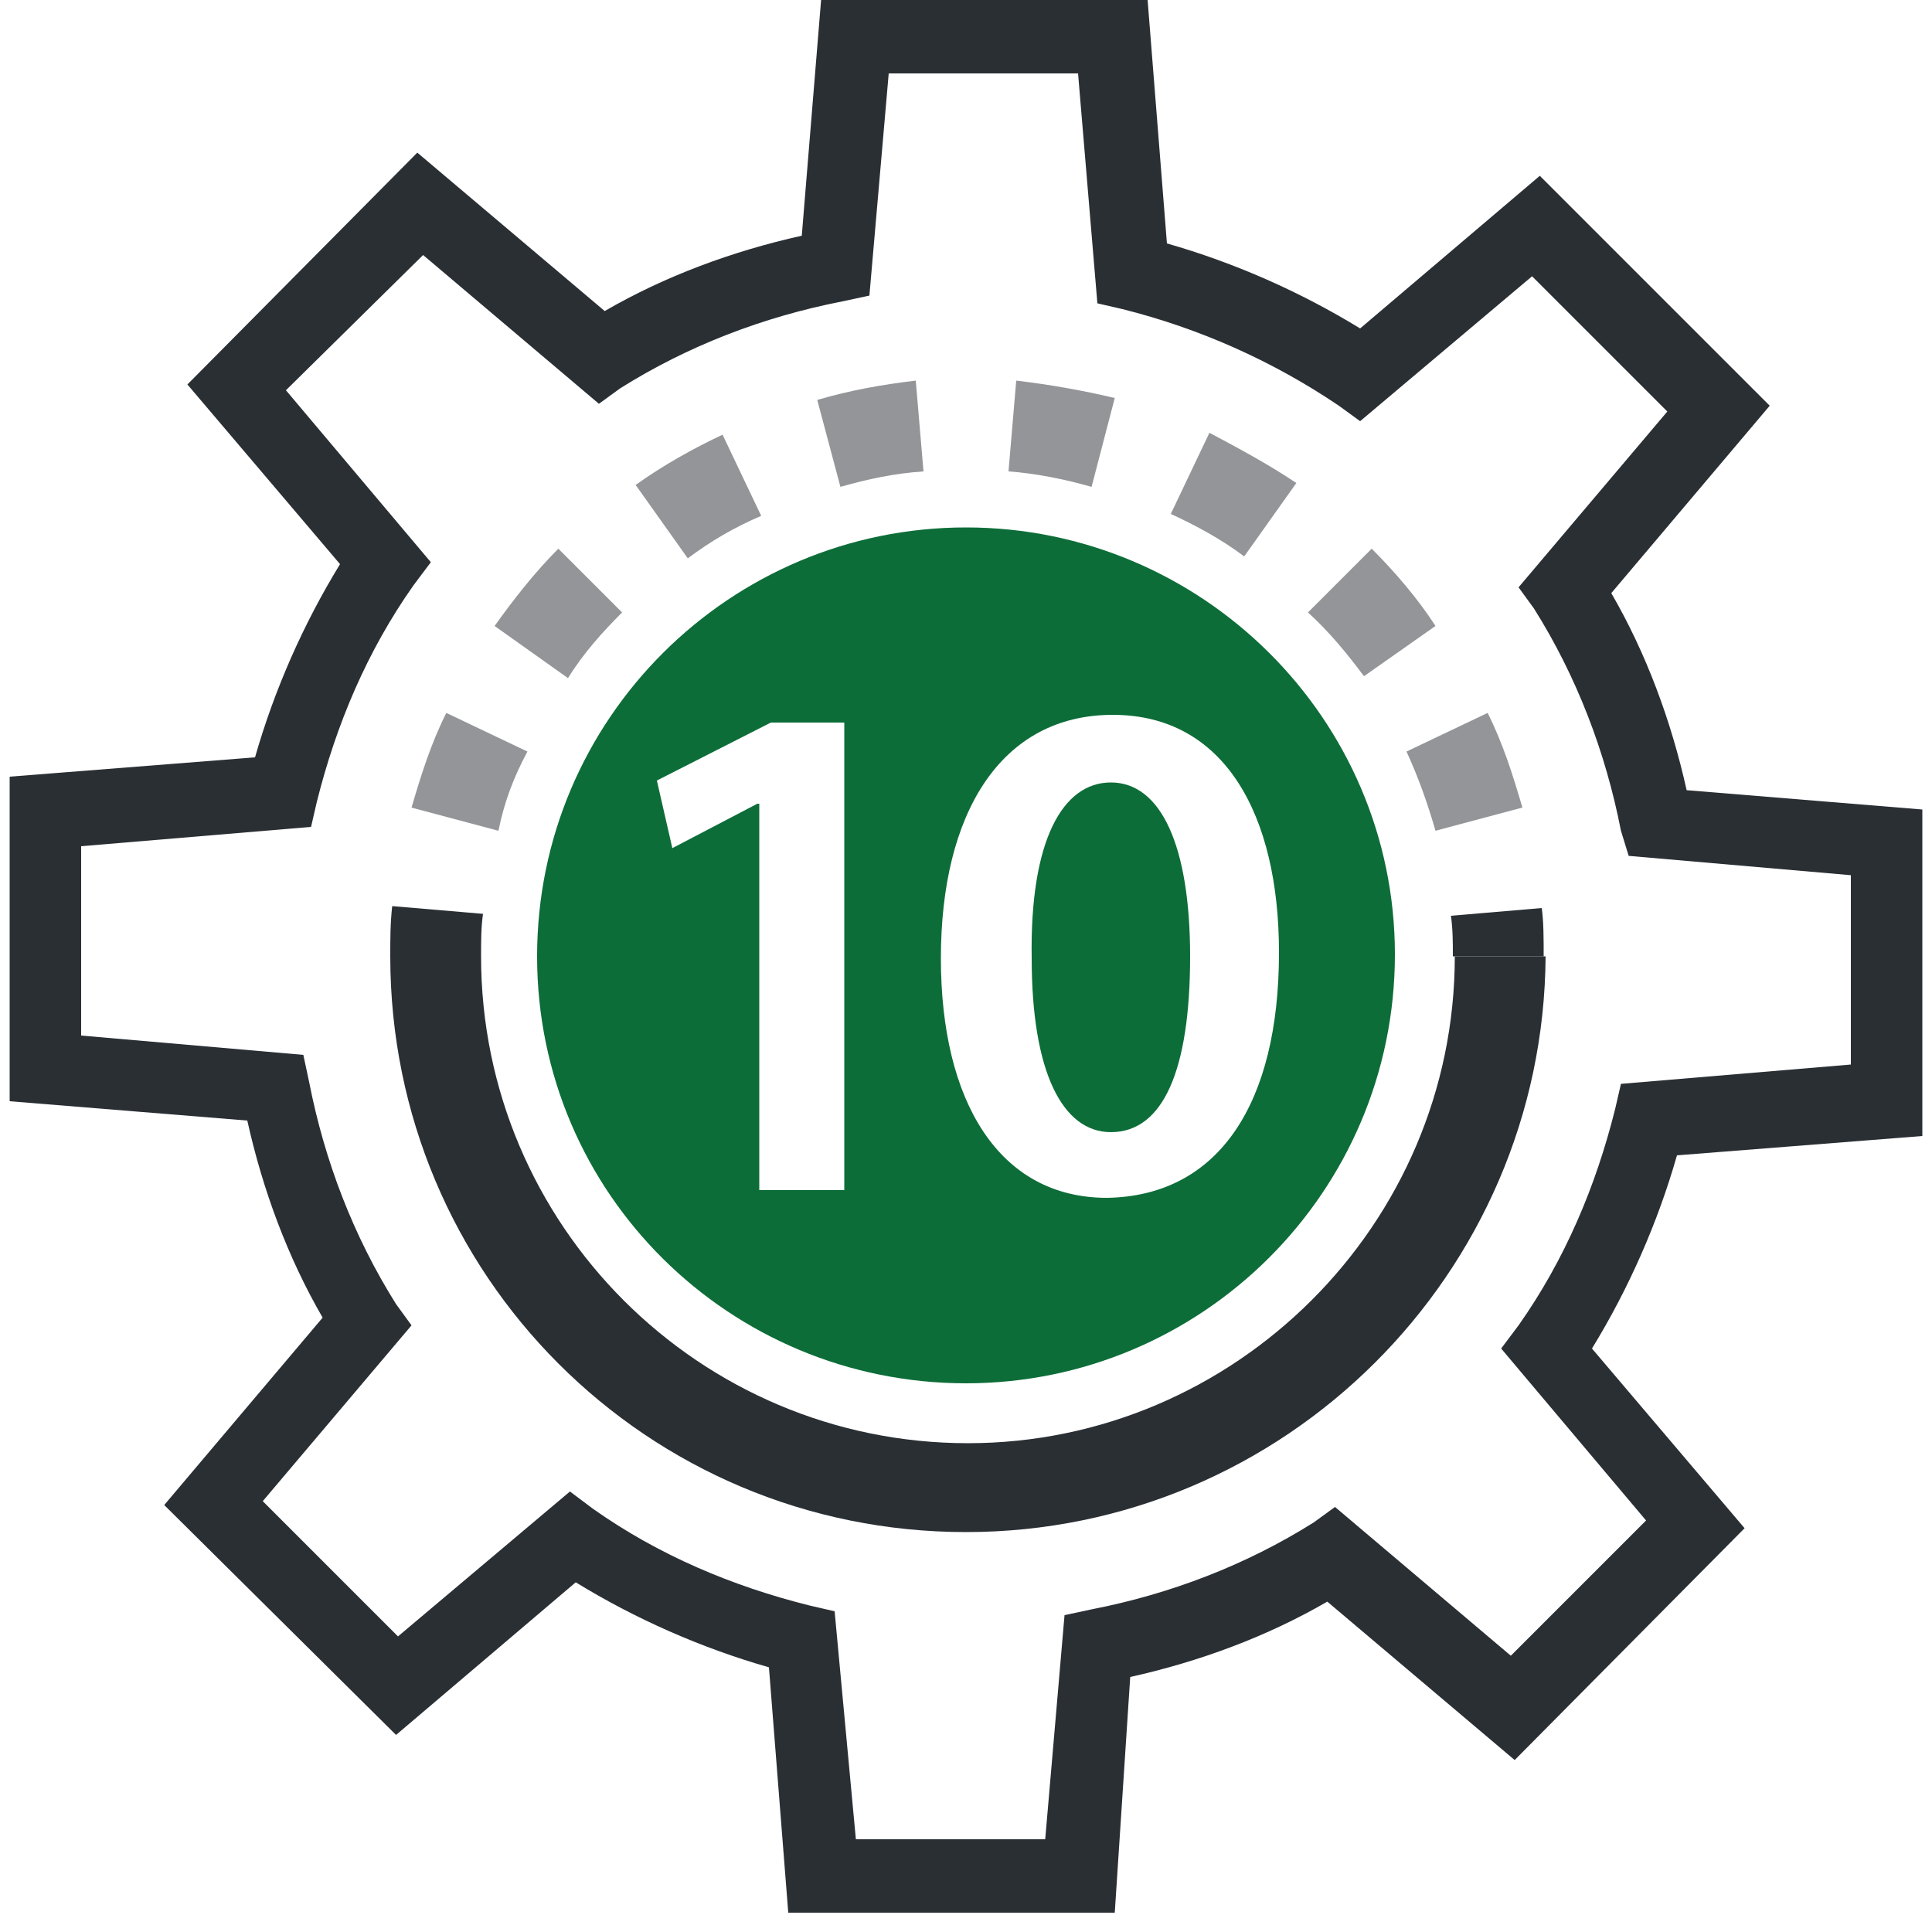
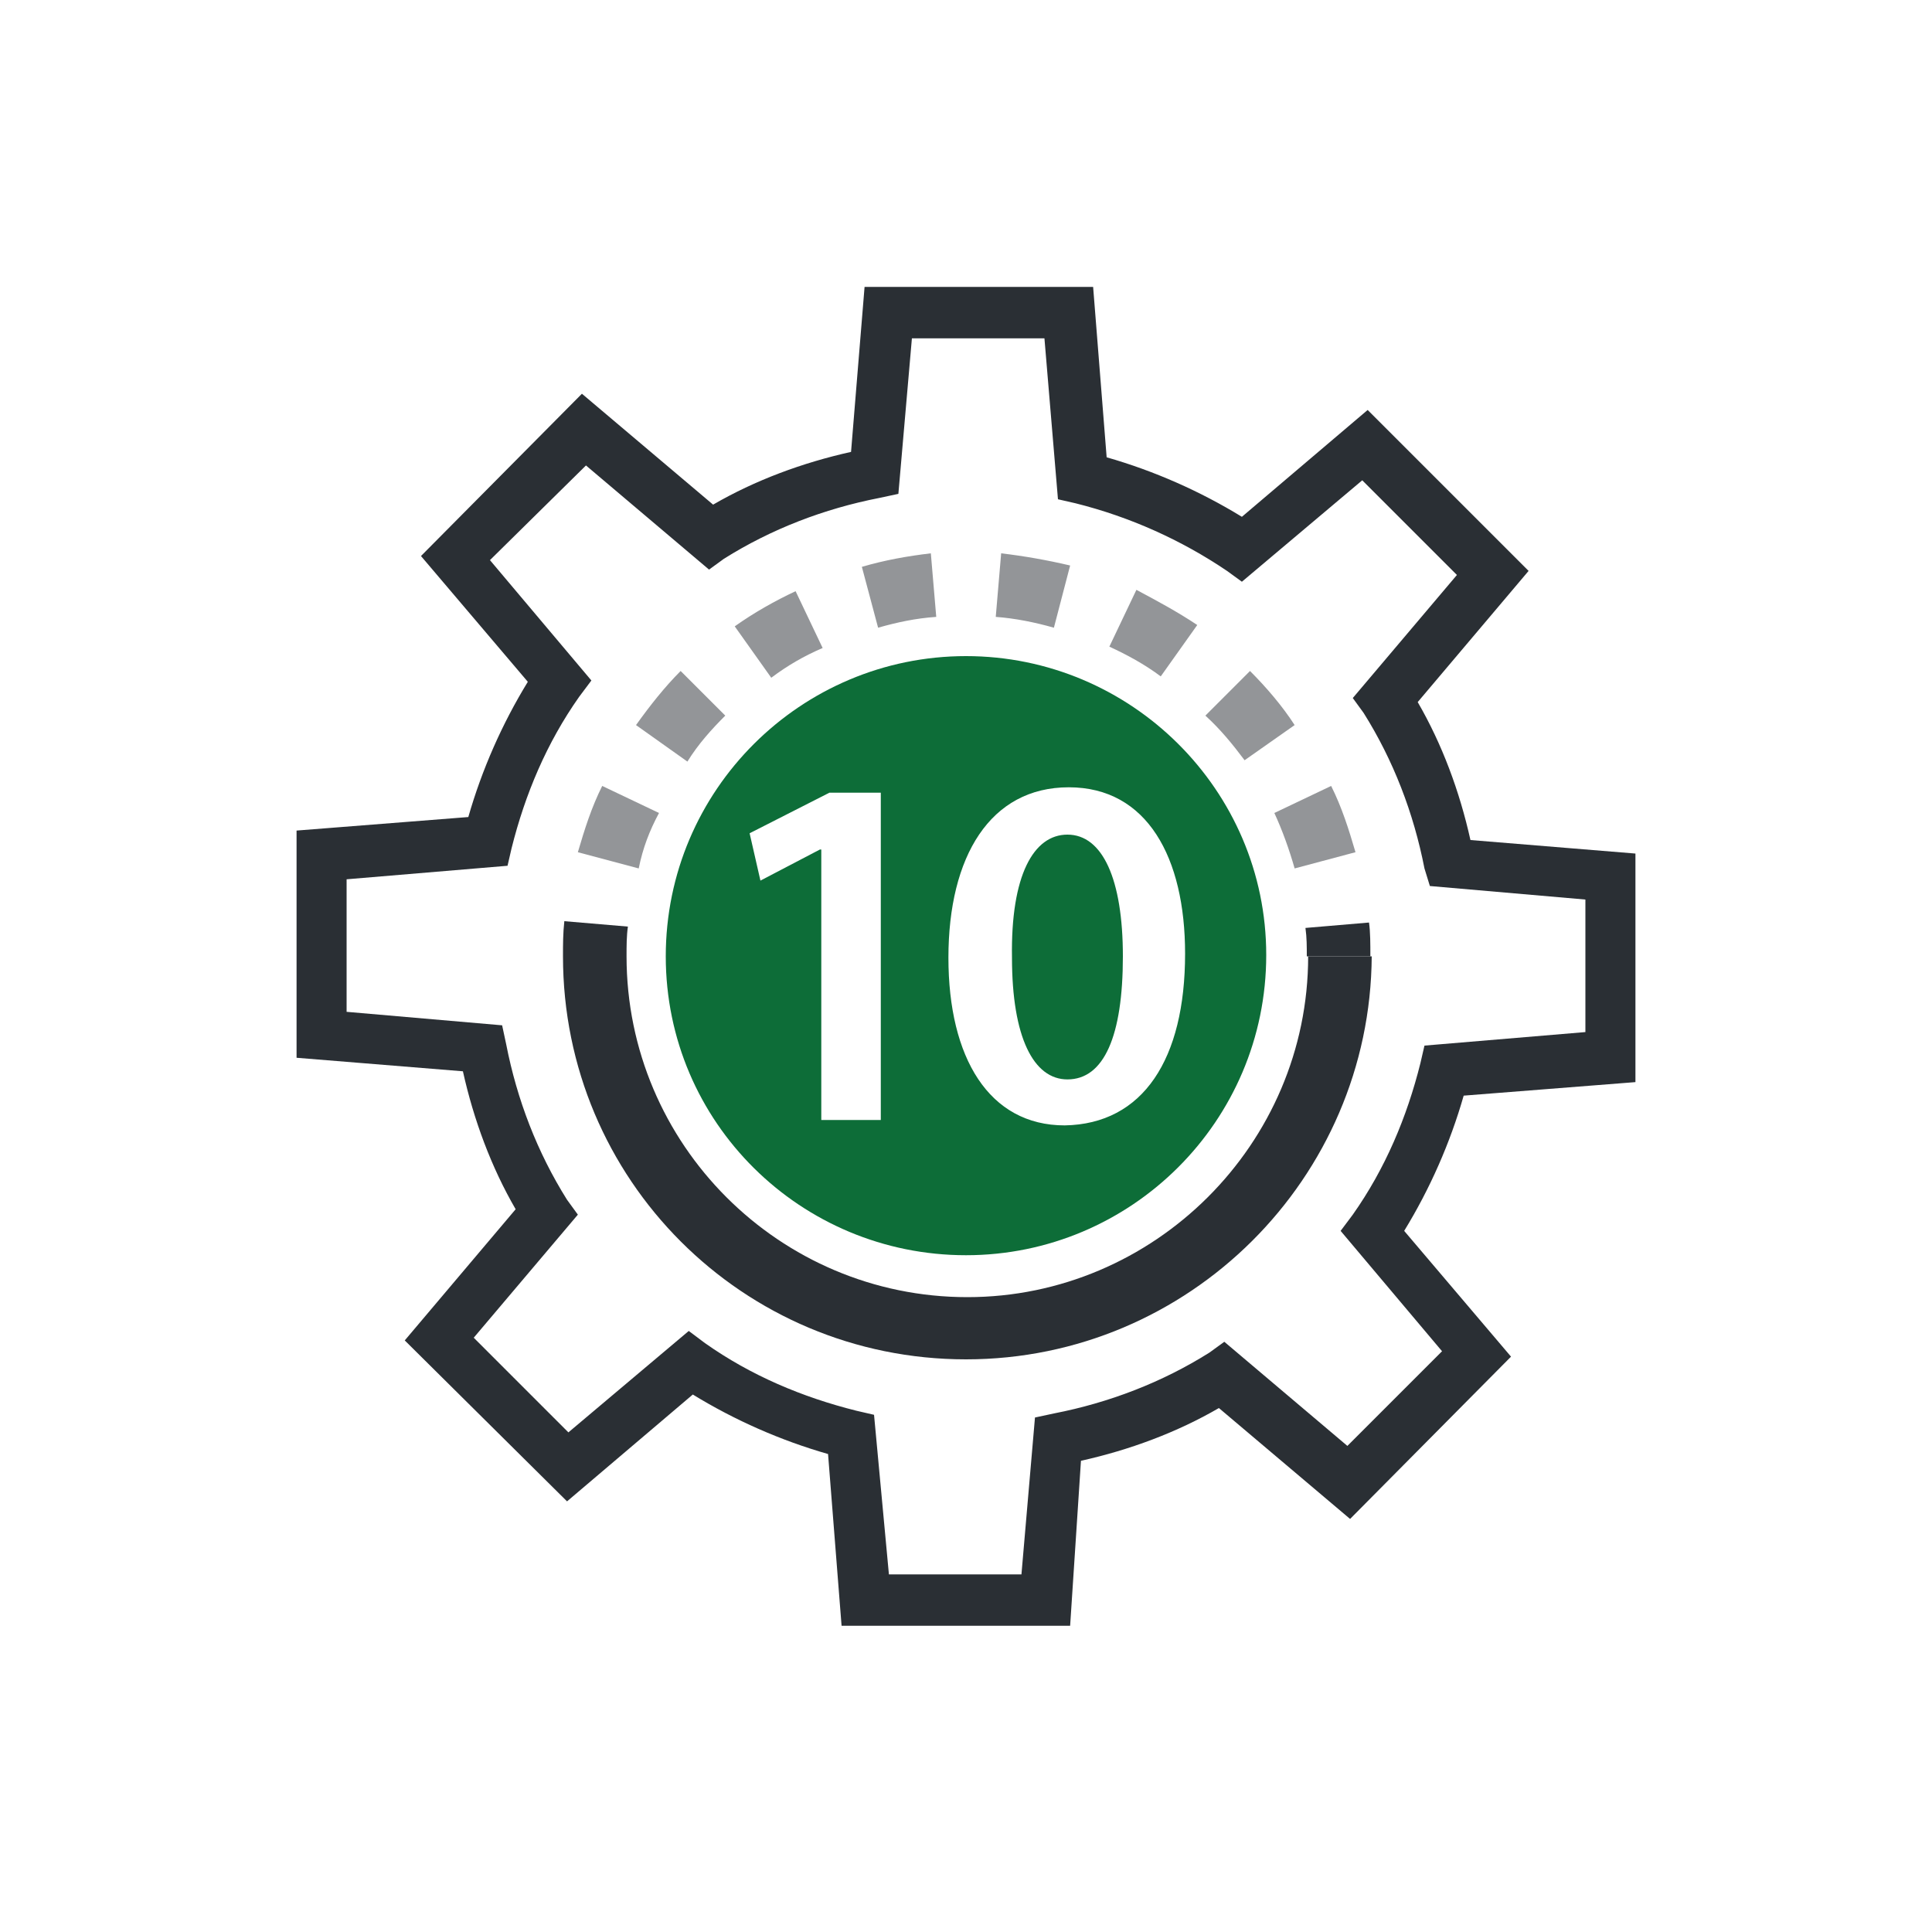
<svg xmlns="http://www.w3.org/2000/svg" width="100" height="100" viewBox="0 0 100 100">
-   <path fill="#2A2F34" d="M57.7 99H40.8l-1-12.7c-3.5-1-6.9-2.5-10-4.4l-9.3 7.9-12-11.9 8.2-9.7c-1.8-3.1-3.1-6.6-3.9-10.2L.5 57V40.2l12.7-1c1-3.5 2.5-6.9 4.4-10l-7.9-9.3 11.9-12 9.7 8.2c3.1-1.8 6.6-3.1 10.2-3.9l1-12.2h16.9l1 12.6c3.5 1 6.9 2.5 10 4.4l9.3-7.9L91.6 21l-8.2 9.7c1.8 3.1 3.1 6.6 3.9 10.2l12.2 1v16.9l-12.7 1c-1 3.5-2.5 6.9-4.4 10l7.9 9.3-11.9 12-9.7-8.2c-3.1 1.8-6.6 3.1-10.2 3.9L57.7 99zm-13.4-3.8h9.8l1-11.6 1.4-.3c4.1-.8 8-2.3 11.5-4.5l1.1-.8 9.1 7.7 7-7-7.5-8.9.9-1.2c2.4-3.4 4-7.2 5-11.2l.3-1.3 11.9-1v-9.8l-11.5-1-.4-1.3c-.8-4.1-2.3-8-4.5-11.5l-.8-1.1 7.7-9.1-7-7-8.9 7.5-1.1-.8c-3.4-2.3-7.2-4-11.2-5l-1.3-.3-1-11.9H46l-1 11.5-1.4.3c-4.1.8-8 2.3-11.5 4.5l-1.1.8-9.1-7.7-7.1 7 7.5 8.9-.9 1.2c-2.4 3.4-4 7.2-5 11.2l-.3 1.3-11.9 1v9.8l11.5 1L16 56c.8 4.1 2.3 8 4.5 11.5l.8 1.1-7.7 9.1 7 7 8.9-7.5 1.2.9c3.4 2.4 7.2 4 11.2 5l1.3.3 1.1 11.8z" />
-   <path fill="#2A2F34" d="M50 79.3c-16.5 0-29.8-13.3-29.8-29.8h4.7c0 13.9 11.3 25.2 25.2 25.2 13.8 0 25.2-11.3 25.2-25.2H80c-.1 16.4-13.5 29.8-30 29.8zM24.9 49.5h-4.7c0-.9 0-1.7.1-2.6l4.7.4c-.1.7-.1 1.4-.1 2.2z" />
-   <path fill="#939598" d="M25.8 43l-4.5-1.2c.5-1.7 1-3.3 1.8-4.9l4.2 2c-.7 1.3-1.2 2.6-1.5 4.1zm48.5 0c-.4-1.4-.9-2.8-1.5-4.1l4.2-2c.8 1.6 1.3 3.2 1.8 4.9L74.3 43zm-44.9-7.9l-3.8-2.7c1-1.4 2.1-2.8 3.3-4l3.3 3.3c-1 1-2 2.1-2.8 3.4zm41.2-.1c-.9-1.2-1.8-2.3-2.9-3.3l3.3-3.3c1.2 1.2 2.4 2.6 3.3 4L70.6 35zm-35-6.1l-2.7-3.8c1.4-1 3-1.9 4.5-2.6l2 4.2c-1.4.6-2.6 1.3-3.8 2.2zm28.8-.1c-1.2-.9-2.5-1.6-3.8-2.2l2-4.2c1.5.8 3 1.6 4.5 2.6l-2.7 3.8zm-20.9-3.6l-1.2-4.5c1.7-.5 3.4-.8 5.1-1l.4 4.7c-1.5.1-2.9.4-4.3.8zm13 0c-1.4-.4-2.9-.7-4.3-.8l.4-4.7c1.7.2 3.4.5 5.1.9l-1.2 4.6z" />
-   <path fill="#2A2F34" d="M79.9 49.5h-4.7c0-.7 0-1.4-.1-2.1l4.7-.4c.1.7.1 1.6.1 2.5z" />
+   <path fill="#2A2F34" d="M55.39 84.15H43.56l-.7-8.89c-2.45-.7-4.83-1.75-7-3.08l-6.51 5.53-8.4-8.33 5.74-6.79c-1.26-2.17-2.17-4.62-2.73-7.14l-8.61-.7V42.99l8.89-.7c.7-2.45 1.75-4.83 3.08-7l-5.53-6.51 8.33-8.4 6.79 5.74c2.17-1.26 4.62-2.17 7.14-2.73l.7-8.54h11.83l.7 8.82c2.45.7 4.83 1.75 7 3.08l6.51-5.53 8.33 8.33-5.74 6.79c1.26 2.17 2.17 4.62 2.73 7.14l8.54.7v11.83l-8.89.7c-.7 2.45-1.75 4.83-3.08 7l5.53 6.51-8.33 8.4-6.79-5.74c-2.17 1.26-4.62 2.17-7.14 2.73l-.56 8.54zm-9.38-2.66h6.86l.7-8.12.98-.21c2.87-.56 5.6-1.61 8.05-3.15l.77-.56 6.37 5.39 4.9-4.9-5.25-6.23.63-.84c1.68-2.38 2.8-5.04 3.5-7.84l.21-.91 8.33-.7v-6.86l-8.05-.7-.28-.91c-.56-2.87-1.61-5.6-3.15-8.05l-.56-.77 5.39-6.37-4.9-4.9-6.23 5.25-.77-.56c-2.38-1.61-5.04-2.8-7.84-3.5l-.91-.208-.7-8.33H47.2l-.7 8.05-.98.21c-2.87.56-5.6 1.61-8.05 3.15l-.77.56-6.37-5.39-4.97 4.9 5.25 6.23-.63.84c-1.68 2.38-2.8 5.04-3.5 7.84l-.21.91-8.33.7v6.86l8.05.698.21.98c.56 2.87 1.61 5.6 3.15 8.05l.56.77-5.39 6.37 4.9 4.9 6.23-5.25.84.63c2.38 1.68 5.04 2.8 7.84 3.5l.91.21.77 8.26z" />
+   <path fill="#2A2F34" d="M50 70.36c-11.55 0-20.86-9.31-20.86-20.86h3.29c0 9.73 7.91 17.64 17.64 17.64 9.66 0 17.64-7.91 17.64-17.64H71c-.07 11.48-9.45 20.86-21 20.86zM32.43 49.5h-3.29c0-.63 0-1.19.07-1.82l3.29.28c-.07.49-.07.98-.07 1.54z" />
+   <path fill="#939598" d="M33.06 44.95l-3.15-.84c.35-1.19.7-2.31 1.26-3.43l2.94 1.4c-.49.91-.84 1.82-1.05 2.87zm33.95 0c-.28-.98-.63-1.96-1.05-2.87l2.94-1.4c.56 1.12.91 2.24 1.26 3.43l-3.15.84zm-31.43-5.53l-2.66-1.89c.7-.98 1.47-1.96 2.31-2.8l2.31 2.31c-.7.7-1.4 1.47-1.96 2.38zm28.84-.07c-.63-.84-1.26-1.61-2.03-2.31l2.31-2.31c.84.84 1.68 1.82 2.31 2.8l-2.59 1.82zm-24.5-4.27l-1.89-2.66c.98-.7 2.1-1.33 3.15-1.82l1.4 2.94c-.98.42-1.82.91-2.66 1.54zm20.16-.07c-.84-.63-1.75-1.12-2.66-1.54l1.4-2.94c1.05.56 2.1 1.12 3.15 1.82l-1.89 2.66zm-14.63-2.52l-.84-3.15c1.19-.35 2.38-.56 3.57-.7l.28 3.29c-1.05.07-2.03.28-3.01.56zm9.1 0c-.98-.28-2.03-.49-3.01-.56l.28-3.29c1.19.14 2.38.35 3.57.63l-.84 3.22z" />
+   <path fill="#2A2F34" d="M70.93 49.5h-3.29c0-.49 0-.98-.07-1.47l3.29-.28c.07.49.07 1.12.07 1.75z" />
  <g fill="#0D6D38">
-     <path d="M50 27.3c-12.2 0-22.2 9.9-22.2 22.2 0 12.3 10 22.1 22.2 22.1s22.2-9.9 22.2-22.2c0-12.2-10-22.1-22.2-22.1zM39.3 61.6v-20h-.1l-4.4 2.3-.8-3.5 5.9-3h3.8v24.2h-4.4zm18 .4c-5.6 0-8.6-5-8.6-12.4 0-7.5 3.1-12.6 8.9-12.6 5.8 0 8.6 5.2 8.6 12.3 0 7.8-3.1 12.6-8.9 12.7z" />
-     <path d="M57.5 40.5c-2.5 0-4.2 3-4.1 9.1 0 5.9 1.6 9 4.1 9 2.7 0 4.1-3.2 4.1-9.1 0-5.7-1.5-9-4.1-9z" />
+     <path d="M50 33.96c-8.54 0-15.54 6.93-15.54 15.54s7 15.47 15.54 15.47 15.54-6.93 15.54-15.54c0-8.54-7-15.47-15.54-15.47zm-7.49 24.01v-14h-.07l-3.08 1.61-.56-2.45 4.13-2.1h2.66v16.94h-3.08zm12.6.28c-3.92 0-6.02-3.5-6.02-8.68 0-5.25 2.17-8.82 6.23-8.82 4.06 0 6.02 3.64 6.02 8.61 0 5.46-2.17 8.82-6.23 8.89z" />
+     <path d="M55.25 43.2c-1.75 0-2.94 2.1-2.87 6.37 0 4.13 1.12 6.3 2.87 6.3 1.89 0 2.87-2.24 2.87-6.37 0-3.99-1.05-6.3-2.87-6.3z" />
  </g>
</svg>
